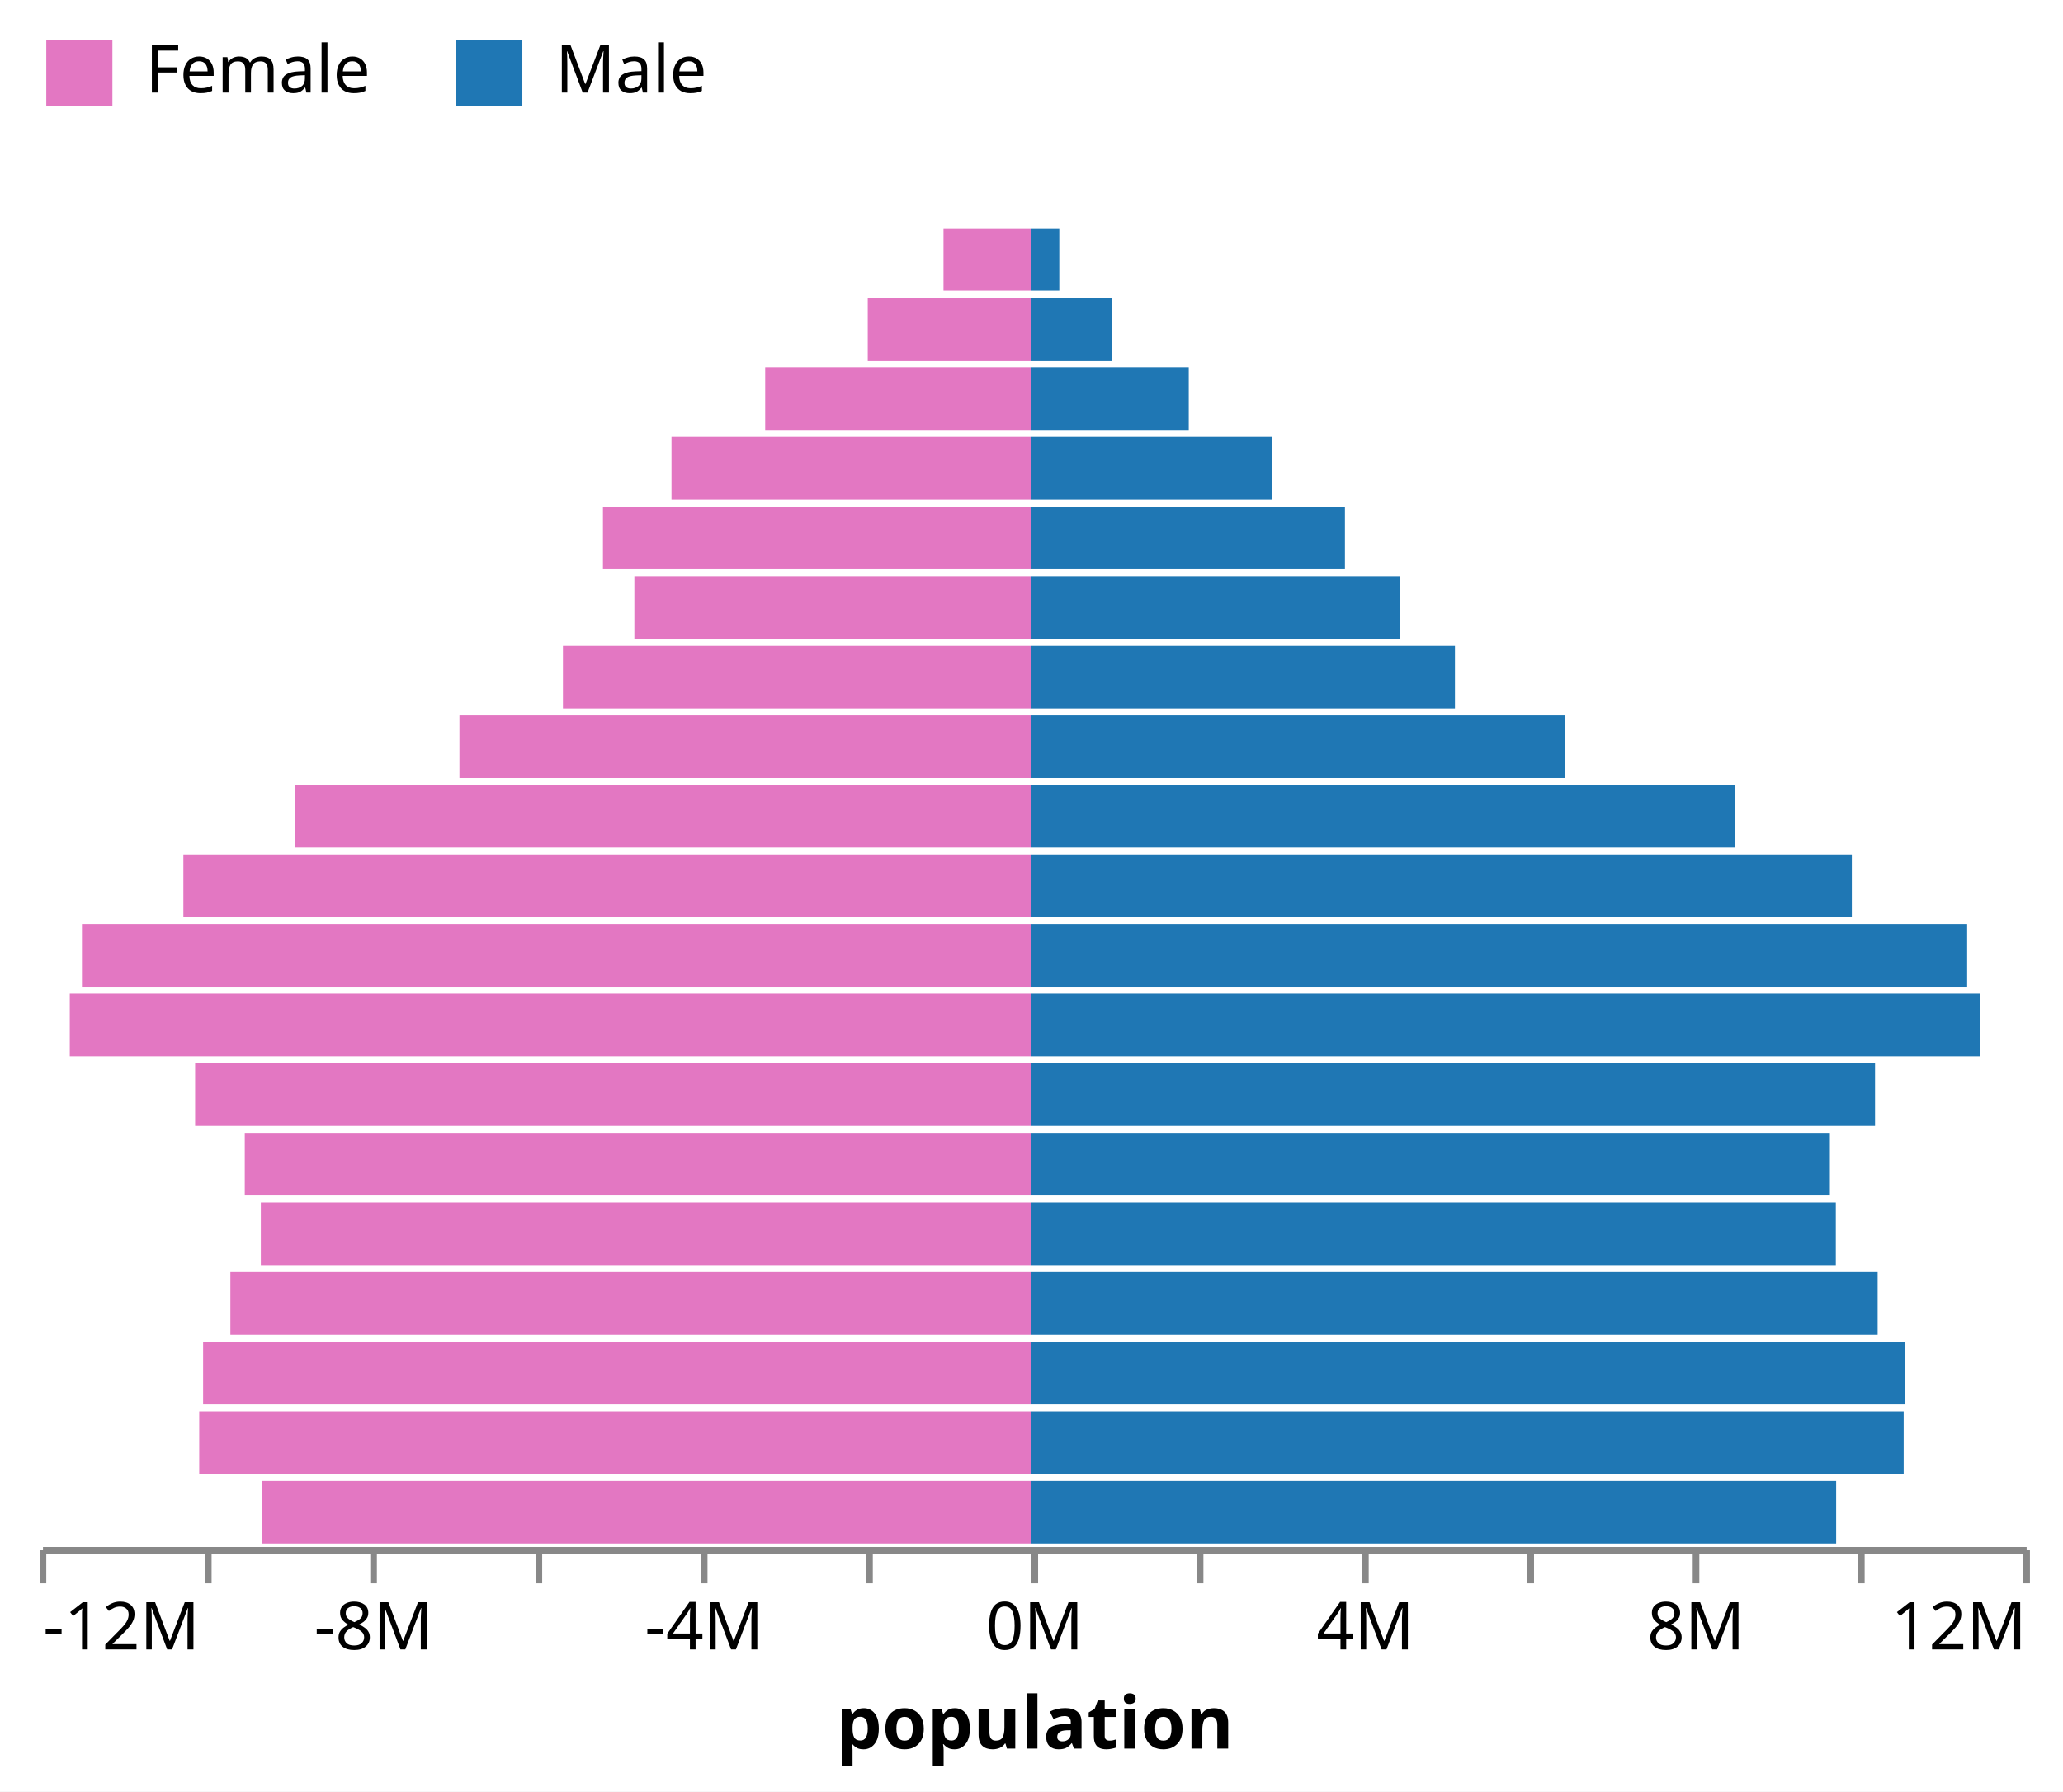
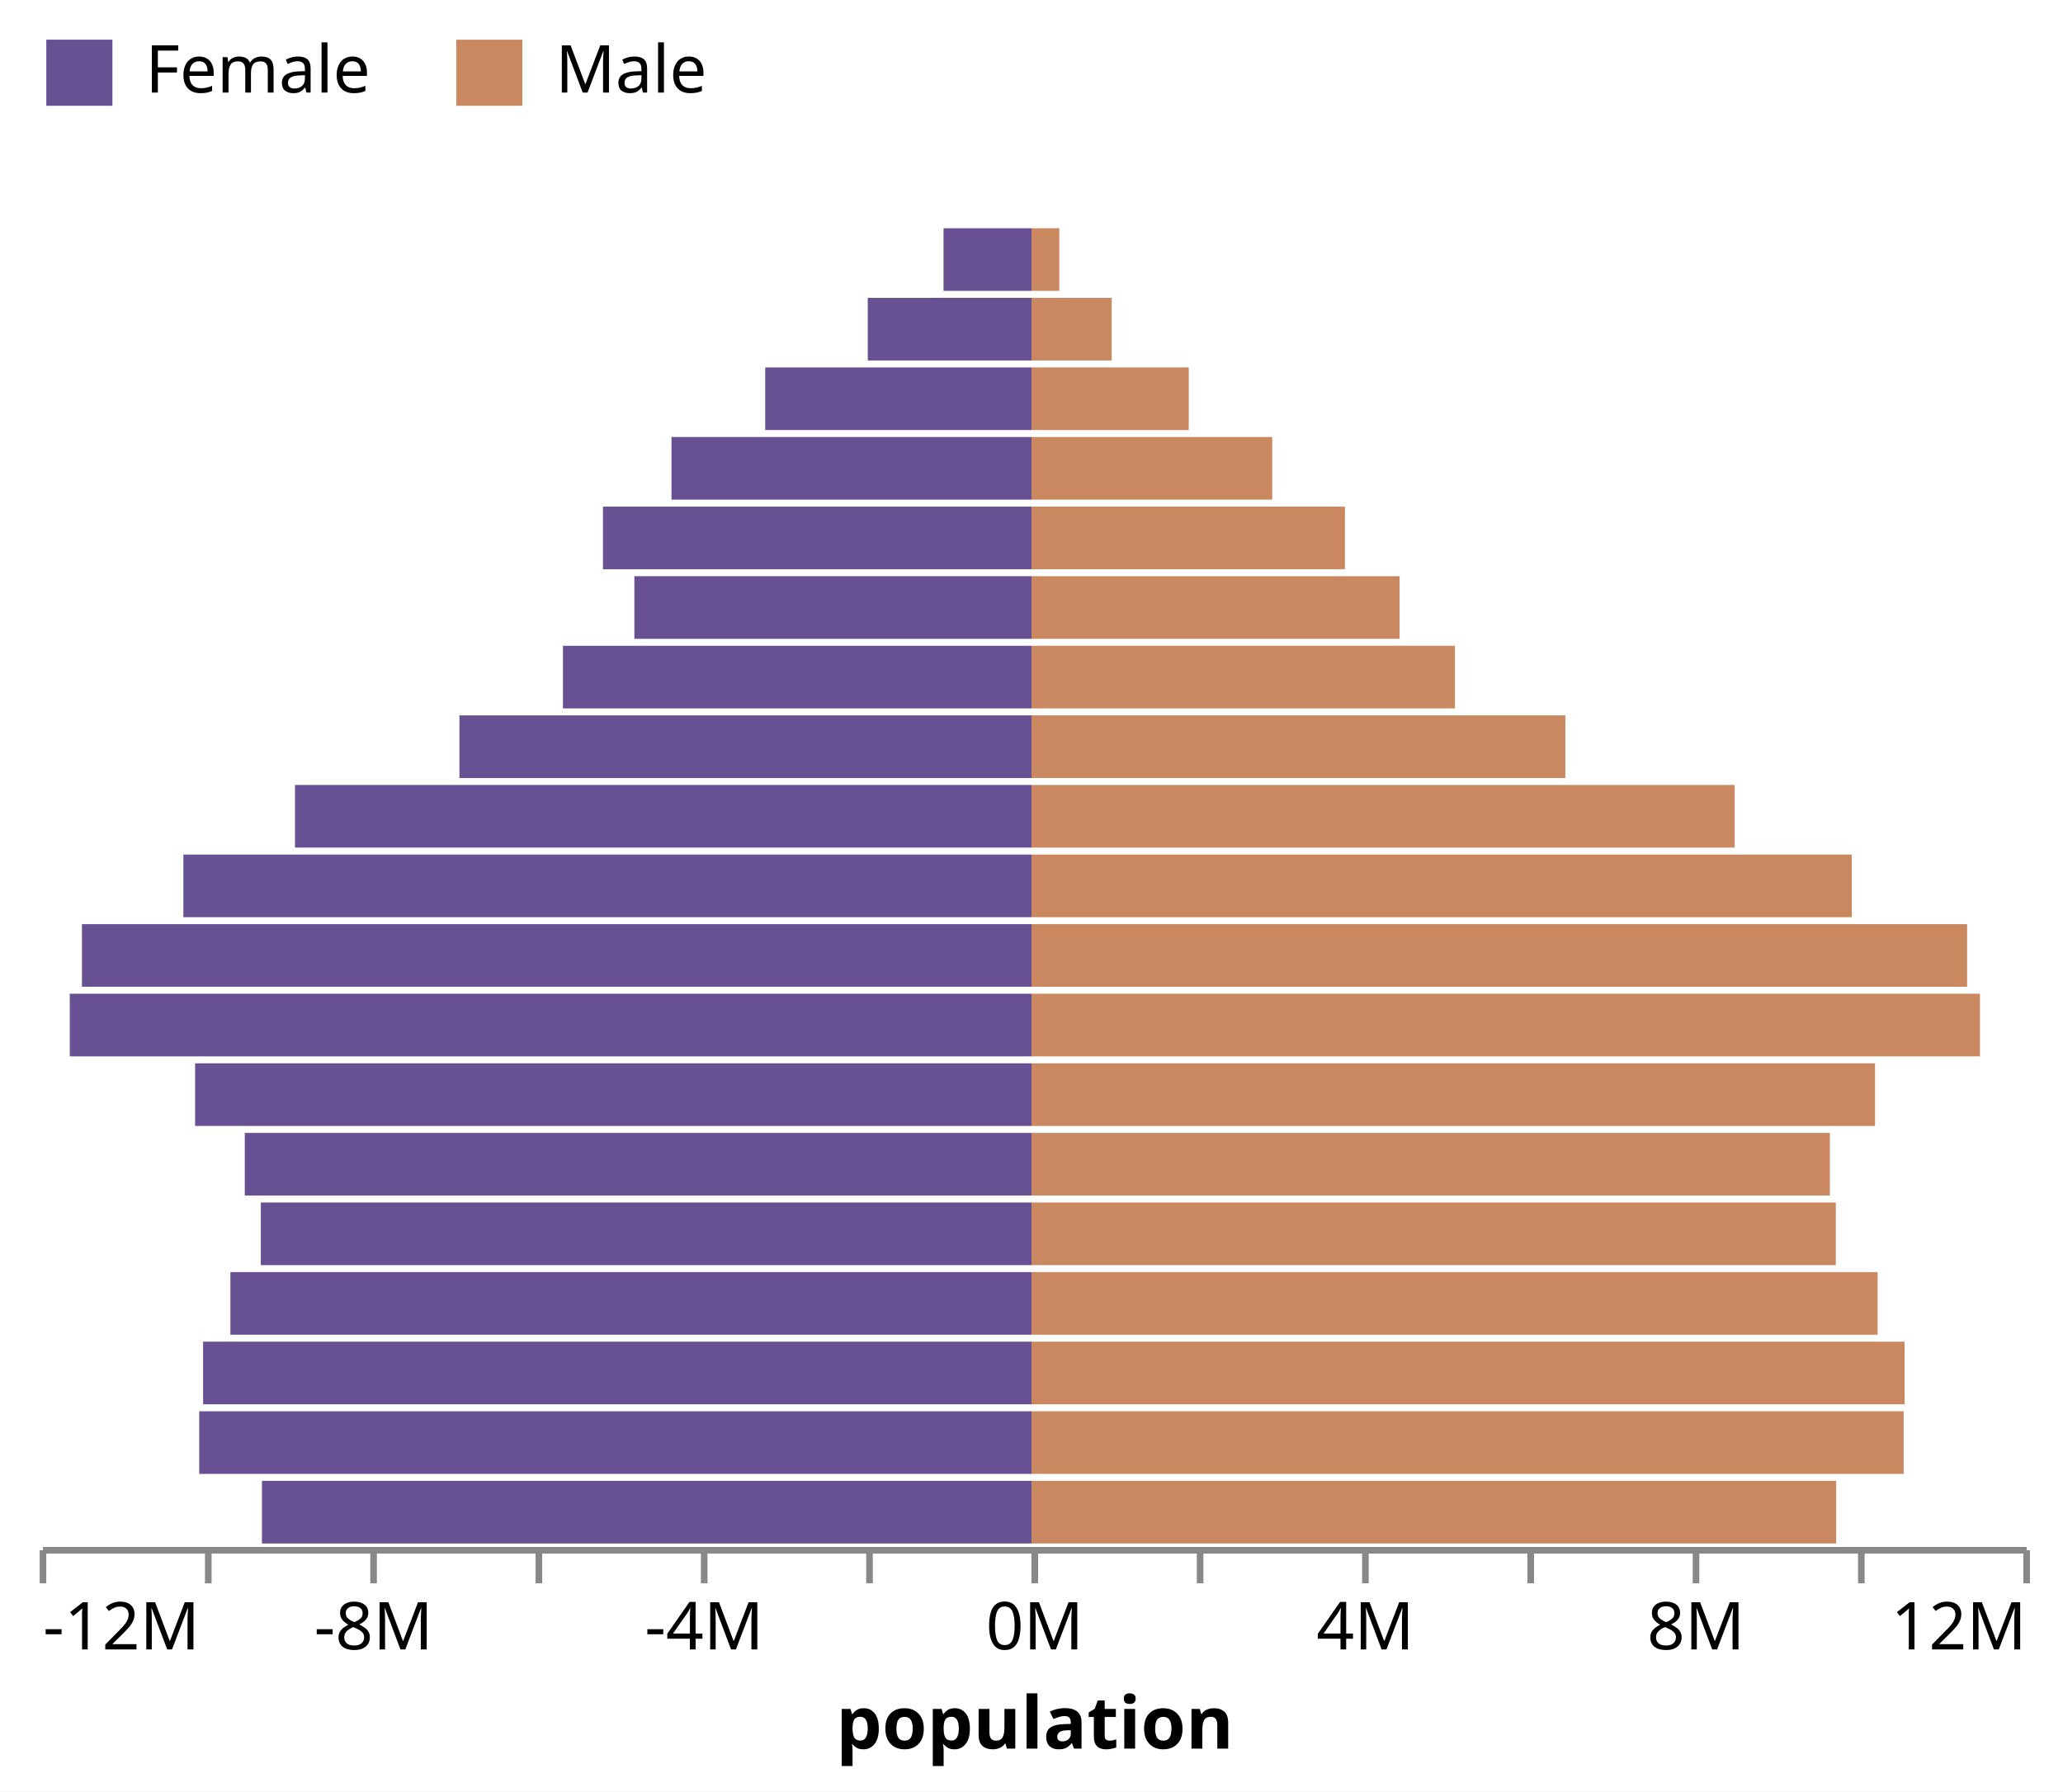
<svg xmlns="http://www.w3.org/2000/svg" class="marks" width="312" height="271" viewBox="0 0 312 271" version="1.1">
  <rect width="312" height="271" style="fill: white;" />
  <g transform="translate(6,34)">
    <g class="mark-group role-frame root">
      <g transform="translate(0,0)">
        <path class="background" d="M0,0h300v200h-300Z" style="fill: none;" />
        <g>
          <g class="mark-group role-axis">
            <g transform="translate(0.5,200.5)">
              <path class="background" d="M0,0h0v0h0Z" style="pointer-events: none; fill: none;" />
              <g>
                <g class="mark-rule role-axis-tick" style="pointer-events: none;">
                  <line transform="translate(0,0)" x2="0" y2="5" style="fill: none; stroke: #888; stroke-width: 1; opacity: 1;" />
                  <line transform="translate(25,0)" x2="0" y2="5" style="fill: none; stroke: #888; stroke-width: 1; opacity: 1;" />
                  <line transform="translate(50,0)" x2="0" y2="5" style="fill: none; stroke: #888; stroke-width: 1; opacity: 1;" />
                  <line transform="translate(75,0)" x2="0" y2="5" style="fill: none; stroke: #888; stroke-width: 1; opacity: 1;" />
                  <line transform="translate(100,0)" x2="0" y2="5" style="fill: none; stroke: #888; stroke-width: 1; opacity: 1;" />
                  <line transform="translate(125,0)" x2="0" y2="5" style="fill: none; stroke: #888; stroke-width: 1; opacity: 1;" />
                  <line transform="translate(150,0)" x2="0" y2="5" style="fill: none; stroke: #888; stroke-width: 1; opacity: 1;" />
                  <line transform="translate(175,0)" x2="0" y2="5" style="fill: none; stroke: #888; stroke-width: 1; opacity: 1;" />
                  <line transform="translate(200,0)" x2="0" y2="5" style="fill: none; stroke: #888; stroke-width: 1; opacity: 1;" />
                  <line transform="translate(225,0)" x2="0" y2="5" style="fill: none; stroke: #888; stroke-width: 1; opacity: 1;" />
                  <line transform="translate(250,0)" x2="0" y2="5" style="fill: none; stroke: #888; stroke-width: 1; opacity: 1;" />
                  <line transform="translate(275,0)" x2="0" y2="5" style="fill: none; stroke: #888; stroke-width: 1; opacity: 1;" />
                  <line transform="translate(300,0)" x2="0" y2="5" style="fill: none; stroke: #888; stroke-width: 1; opacity: 1;" />
                </g>
                <g class="mark-text role-axis-label" style="pointer-events: none;">
                  <text text-anchor="start" transform="translate(0,15)" style="font-family: sans-serif; font-size: 10px; fill: #000; opacity: 1;">-12M</text>
                  <text text-anchor="middle" transform="translate(25,15)" style="font-family: sans-serif; font-size: 10px; fill: #000; opacity: 0;">-10M</text>
                  <text text-anchor="middle" transform="translate(50,15)" style="font-family: sans-serif; font-size: 10px; fill: #000; opacity: 1;">-8M</text>
                  <text text-anchor="middle" transform="translate(75,15)" style="font-family: sans-serif; font-size: 10px; fill: #000; opacity: 0;">-6M</text>
                  <text text-anchor="middle" transform="translate(100,15)" style="font-family: sans-serif; font-size: 10px; fill: #000; opacity: 1;">-4M</text>
                  <text text-anchor="middle" transform="translate(125,15)" style="font-family: sans-serif; font-size: 10px; fill: #000; opacity: 0;">-2M</text>
                  <text text-anchor="middle" transform="translate(150,15)" style="font-family: sans-serif; font-size: 10px; fill: #000; opacity: 1;">0M</text>
                  <text text-anchor="middle" transform="translate(175,15)" style="font-family: sans-serif; font-size: 10px; fill: #000; opacity: 0;">2M</text>
                  <text text-anchor="middle" transform="translate(200,15)" style="font-family: sans-serif; font-size: 10px; fill: #000; opacity: 1;">4M</text>
                  <text text-anchor="middle" transform="translate(225,15)" style="font-family: sans-serif; font-size: 10px; fill: #000; opacity: 0;">6M</text>
                  <text text-anchor="middle" transform="translate(250,15)" style="font-family: sans-serif; font-size: 10px; fill: #000; opacity: 1;">8M</text>
                  <text text-anchor="middle" transform="translate(275,15)" style="font-family: sans-serif; font-size: 10px; fill: #000; opacity: 0;">10M</text>
                  <text text-anchor="end" transform="translate(300,15)" style="font-family: sans-serif; font-size: 10px; fill: #000; opacity: 1;">12M</text>
                </g>
                <g class="mark-rule role-axis-domain" style="pointer-events: none;">
                  <line transform="translate(0,0)" x2="300" y2="0" style="fill: none; stroke: #888; stroke-width: 1; opacity: 1;" />
                </g>
                <g class="mark-text role-axis-title" style="pointer-events: none;">
                  <text text-anchor="middle" transform="translate(150,30)" style="font-family: sans-serif; font-size: 11px; font-weight: bold; fill: #000; opacity: 1;">population</text>
                </g>
              </g>
            </g>
          </g>
          <g class="mark-rect role-mark marks">
-             <path d="M150,190h121.692v9.474h-121.692Z" style="fill: #1f77b4;" />
-             <path d="M33.616,190h116.384v9.474h-116.384Z" style="fill: #e377c2;" />
-             <path d="M150,179.474h131.902v9.474h-131.902Z" style="fill: #1f77b4;" />
-             <path d="M24.13,179.474h125.87v9.474h-125.87Z" style="fill: #e377c2;" />
-             <path d="M150,168.947h132.04v9.474h-132.04Z" style="fill: #1f77b4;" />
-             <path d="M24.718,168.947h125.282v9.474h-125.282Z" style="fill: #e377c2;" />
-             <path d="M150,158.421h127.968v9.474h-127.968Z" style="fill: #1f77b4;" />
-             <path d="M28.842,158.421h121.158v9.474h-121.158Z" style="fill: #e377c2;" />
-             <path d="M150,147.895h121.641v9.474h-121.641Z" style="fill: #1f77b4;" />
-             <path d="M33.447,147.895h116.553v9.474h-116.553Z" style="fill: #e377c2;" />
-             <path d="M150,137.368h120.744v9.474h-120.744Z" style="fill: #1f77b4;" />
-             <path d="M31.019,137.368h118.981v9.474h-118.981Z" style="fill: #e377c2;" />
-             <path d="M150,126.842h127.573v9.474h-127.573Z" style="fill: #1f77b4;" />
-             <path d="M23.509,126.842h126.491v9.474h-126.491Z" style="fill: #e377c2;" />
-             <path d="M150,116.316h143.44v9.474h-143.44Z" style="fill: #1f77b4;" />
-             <path d="M4.554,116.316h145.446v9.474h-145.446Z" style="fill: #e377c2;" />
-             <path d="M150,105.789h141.503v9.474h-141.503Z" style="fill: #1f77b4;" />
-             <path d="M6.393,105.789h143.607v9.474h-143.607Z" style="fill: #e377c2;" />
-             <path d="M150,95.263h124.063v9.474h-124.063Z" style="fill: #1f77b4;" />
-             <path d="M21.734,95.263h128.266v9.474h-128.266Z" style="fill: #e377c2;" />
-             <path d="M150,84.737h106.349v9.474h-106.349Z" style="fill: #1f77b4;" />
-             <path d="M38.611,84.737h111.389v9.474h-111.389Z" style="fill: #e377c2;" />
-             <path d="M150,74.211h80.739v9.474h-80.739Z" style="fill: #1f77b4;" />
-             <path d="M63.484,74.211h86.516v9.474h-86.516Z" style="fill: #e377c2;" />
-             <path d="M150,63.684h64.042v9.474h-64.042Z" style="fill: #1f77b4;" />
-             <path d="M79.138,63.684h70.862v9.474h-70.862Z" style="fill: #e377c2;" />
-             <path d="M150,53.158h55.67v9.474h-55.67Z" style="fill: #1f77b4;" />
-             <path d="M89.94,53.158h60.06v9.474h-60.06Z" style="fill: #e377c2;" />
-             <path d="M150,42.632h47.402v9.474h-47.402Z" style="fill: #1f77b4;" />
-             <path d="M85.189,42.632h64.811v9.474h-64.811Z" style="fill: #e377c2;" />
-             <path d="M150,32.105h36.408v9.474h-36.408Z" style="fill: #1f77b4;" />
-             <path d="M95.554,32.105h54.446v9.474h-54.446Z" style="fill: #e377c2;" />
-             <path d="M150,21.579h23.783v9.474h-23.783Z" style="fill: #1f77b4;" />
-             <path d="M109.726,21.579h40.274v9.474h-40.274Z" style="fill: #e377c2;" />
-             <path d="M150,11.053h12.129v9.474h-12.129Z" style="fill: #1f77b4;" />
-             <path d="M125.236,11.053h24.764v9.474h-24.764Z" style="fill: #e377c2;" />
-             <path d="M150,0.526h4.204v9.474h-4.204Z" style="fill: #1f77b4;" />
-             <path d="M136.693,0.526h13.307v9.474h-13.307Z" style="fill: #e377c2;" />
+             <path d="M150,190h121.692v9.474h-121.692Z" style="fill: #ca8861;" />
+             <path d="M33.616,190h116.384v9.474h-116.384Z" style="fill: #675193;" />
+             <path d="M150,179.474h131.902v9.474h-131.902Z" style="fill: #ca8861;" />
+             <path d="M24.13,179.474h125.87v9.474h-125.87Z" style="fill: #675193;" />
+             <path d="M150,168.947h132.04v9.474h-132.04Z" style="fill: #ca8861;" />
+             <path d="M24.718,168.947h125.282v9.474h-125.282Z" style="fill: #675193;" />
+             <path d="M150,158.421h127.968v9.474h-127.968Z" style="fill: #ca8861;" />
+             <path d="M28.842,158.421h121.158v9.474h-121.158Z" style="fill: #675193;" />
+             <path d="M150,147.895h121.641v9.474h-121.641Z" style="fill: #ca8861;" />
+             <path d="M33.447,147.895h116.553v9.474h-116.553Z" style="fill: #675193;" />
+             <path d="M150,137.368h120.744v9.474h-120.744Z" style="fill: #ca8861;" />
+             <path d="M31.019,137.368h118.981v9.474h-118.981Z" style="fill: #675193;" />
+             <path d="M150,126.842h127.573v9.474h-127.573Z" style="fill: #ca8861;" />
+             <path d="M23.509,126.842h126.491v9.474h-126.491Z" style="fill: #675193;" />
+             <path d="M150,116.316h143.44v9.474h-143.44Z" style="fill: #ca8861;" />
+             <path d="M4.554,116.316h145.446v9.474h-145.446Z" style="fill: #675193;" />
+             <path d="M150,105.789h141.503v9.474h-141.503Z" style="fill: #ca8861;" />
+             <path d="M6.393,105.789h143.607v9.474h-143.607Z" style="fill: #675193;" />
+             <path d="M150,95.263h124.063v9.474h-124.063Z" style="fill: #ca8861;" />
+             <path d="M21.734,95.263h128.266v9.474h-128.266Z" style="fill: #675193;" />
+             <path d="M150,84.737h106.349v9.474h-106.349Z" style="fill: #ca8861;" />
+             <path d="M38.611,84.737h111.389v9.474h-111.389Z" style="fill: #675193;" />
+             <path d="M150,74.211h80.739v9.474h-80.739Z" style="fill: #ca8861;" />
+             <path d="M63.484,74.211h86.516v9.474h-86.516Z" style="fill: #675193;" />
+             <path d="M150,63.684h64.042v9.474h-64.042Z" style="fill: #ca8861;" />
+             <path d="M79.138,63.684h70.862v9.474h-70.862Z" style="fill: #675193;" />
+             <path d="M150,53.158h55.67v9.474h-55.67Z" style="fill: #ca8861;" />
+             <path d="M89.94,53.158h60.06v9.474h-60.06Z" style="fill: #675193;" />
+             <path d="M150,42.632h47.402v9.474h-47.402Z" style="fill: #ca8861;" />
+             <path d="M85.189,42.632h64.811v9.474h-64.811Z" style="fill: #675193;" />
+             <path d="M150,32.105h36.408v9.474h-36.408Z" style="fill: #ca8861;" />
+             <path d="M95.554,32.105h54.446v9.474h-54.446Z" style="fill: #675193;" />
+             <path d="M150,21.579h23.783v9.474h-23.783Z" style="fill: #ca8861;" />
+             <path d="M109.726,21.579h40.274v9.474h-40.274Z" style="fill: #675193;" />
+             <path d="M150,11.053h12.129v9.474h-12.129Z" style="fill: #ca8861;" />
+             <path d="M125.236,11.053h24.764v9.474h-24.764Z" style="fill: #675193;" />
+             <path d="M150,0.526h4.204v9.474h-4.204Z" style="fill: #ca8861;" />
+             <path d="M136.693,0.526h13.307v9.474h-13.307Z" style="fill: #675193;" />
          </g>
          <g class="mark-group role-legend">
            <g transform="translate(0,-29)">
              <path class="background" d="M0,0h102v11h-102Z" style="pointer-events: none; fill: none;" />
              <g>
                <g class="mark-group role-legend-entry">
                  <g transform="translate(0,0)">
                    <path class="background" d="M0,0h0v0h0Z" style="pointer-events: none; fill: none;" />
                    <g>
                      <g class="mark-group role-scope">
                        <g transform="translate(0,0)">
                          <path class="background" d="M0,0h52v11h-52Z" style="pointer-events: none; fill: none; opacity: 1;" />
                          <g>
                            <g class="mark-symbol role-legend-symbol" style="pointer-events: none;">
-                               <path transform="translate(6,6)" d="M-5,-5h10v10h-10Z" style="fill: #e377c2; stroke-width: 1.5; opacity: 1;" />
+                               <path transform="translate(6,6)" d="M-5,-5h10v10h-10Z" style="fill: #675193; stroke-width: 1.5; opacity: 1;" />
                            </g>
                            <g class="mark-text role-legend-label" style="pointer-events: none;">
                              <text text-anchor="start" transform="translate(16,9)" style="font-family: sans-serif; font-size: 10px; fill: #000; opacity: 1;">Female</text>
                            </g>
                          </g>
                        </g>
                        <g transform="translate(62,0)">
                          <path class="background" d="M0,0h40v11h-40Z" style="pointer-events: none; fill: none; opacity: 1;" />
                          <g>
                            <g class="mark-symbol role-legend-symbol" style="pointer-events: none;">
-                               <path transform="translate(6,6)" d="M-5,-5h10v10h-10Z" style="fill: #1f77b4; stroke-width: 1.5; opacity: 1;" />
+                               <path transform="translate(6,6)" d="M-5,-5h10v10h-10Z" style="fill: #ca8861; stroke-width: 1.5; opacity: 1;" />
                            </g>
                            <g class="mark-text role-legend-label" style="pointer-events: none;">
                              <text text-anchor="start" transform="translate(16,9)" style="font-family: sans-serif; font-size: 10px; fill: #000; opacity: 1;">Male</text>
                            </g>
                          </g>
                        </g>
                      </g>
                    </g>
                  </g>
                </g>
              </g>
            </g>
          </g>
        </g>
      </g>
    </g>
  </g>
</svg>
